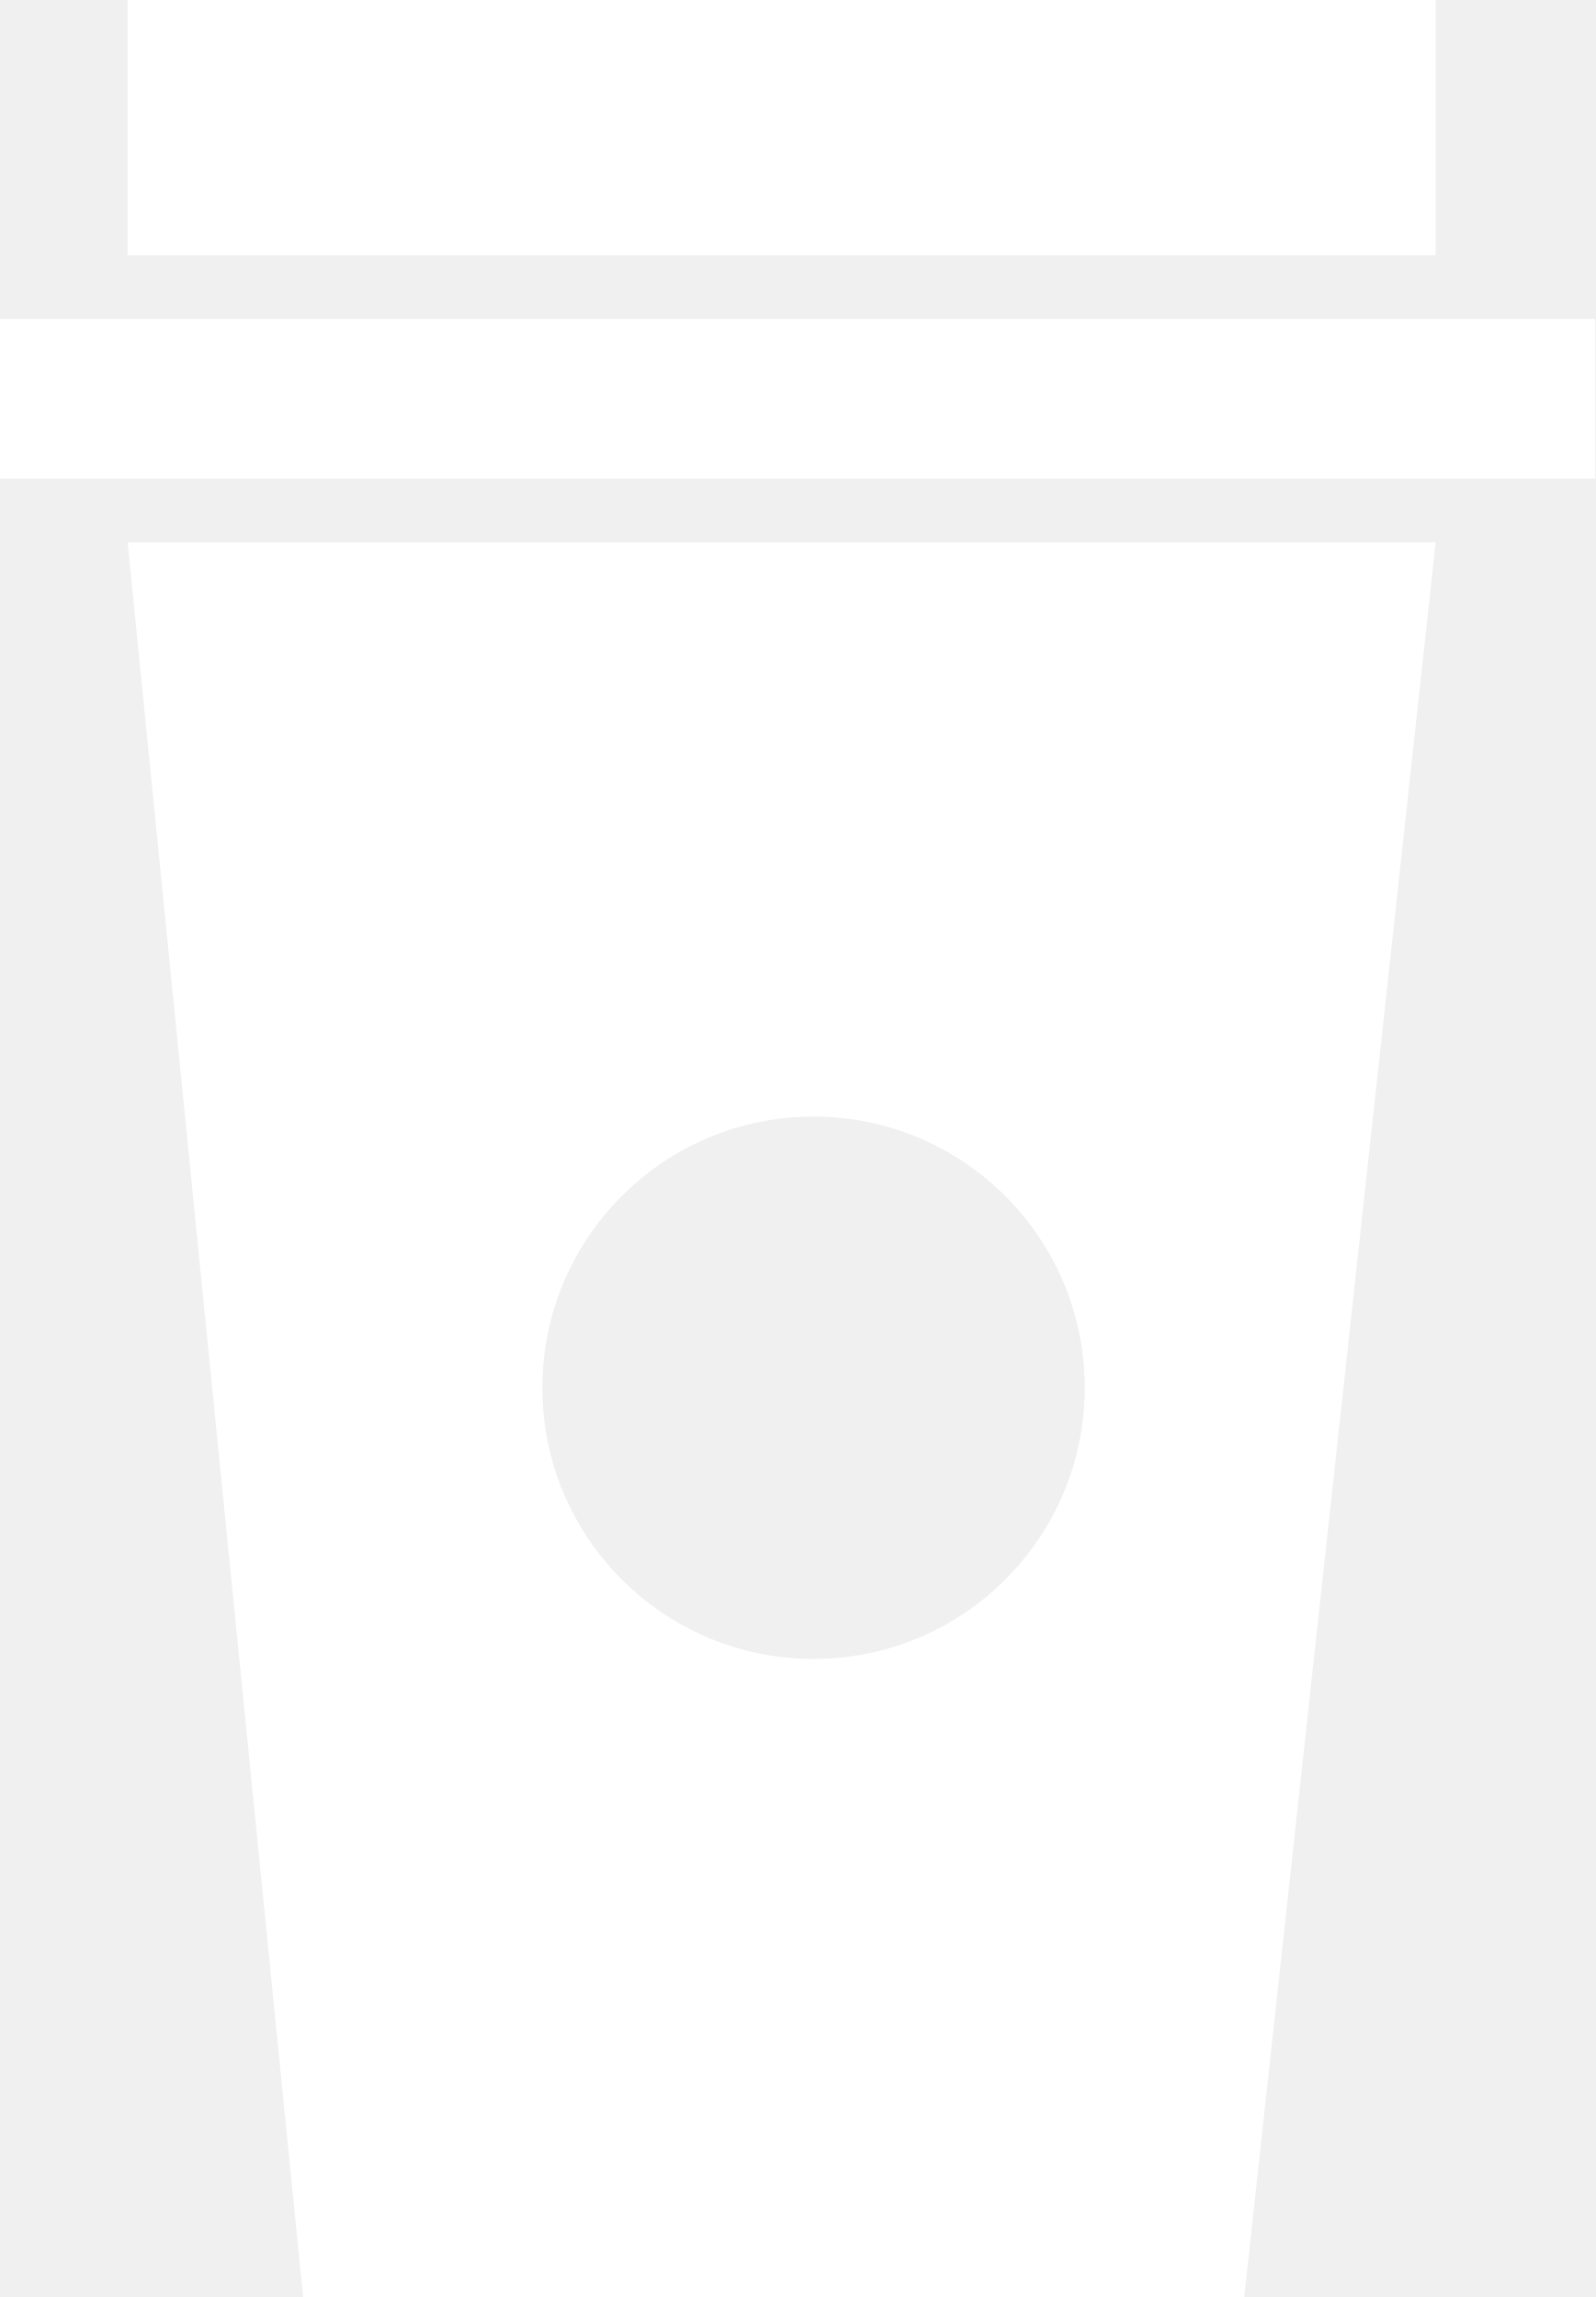
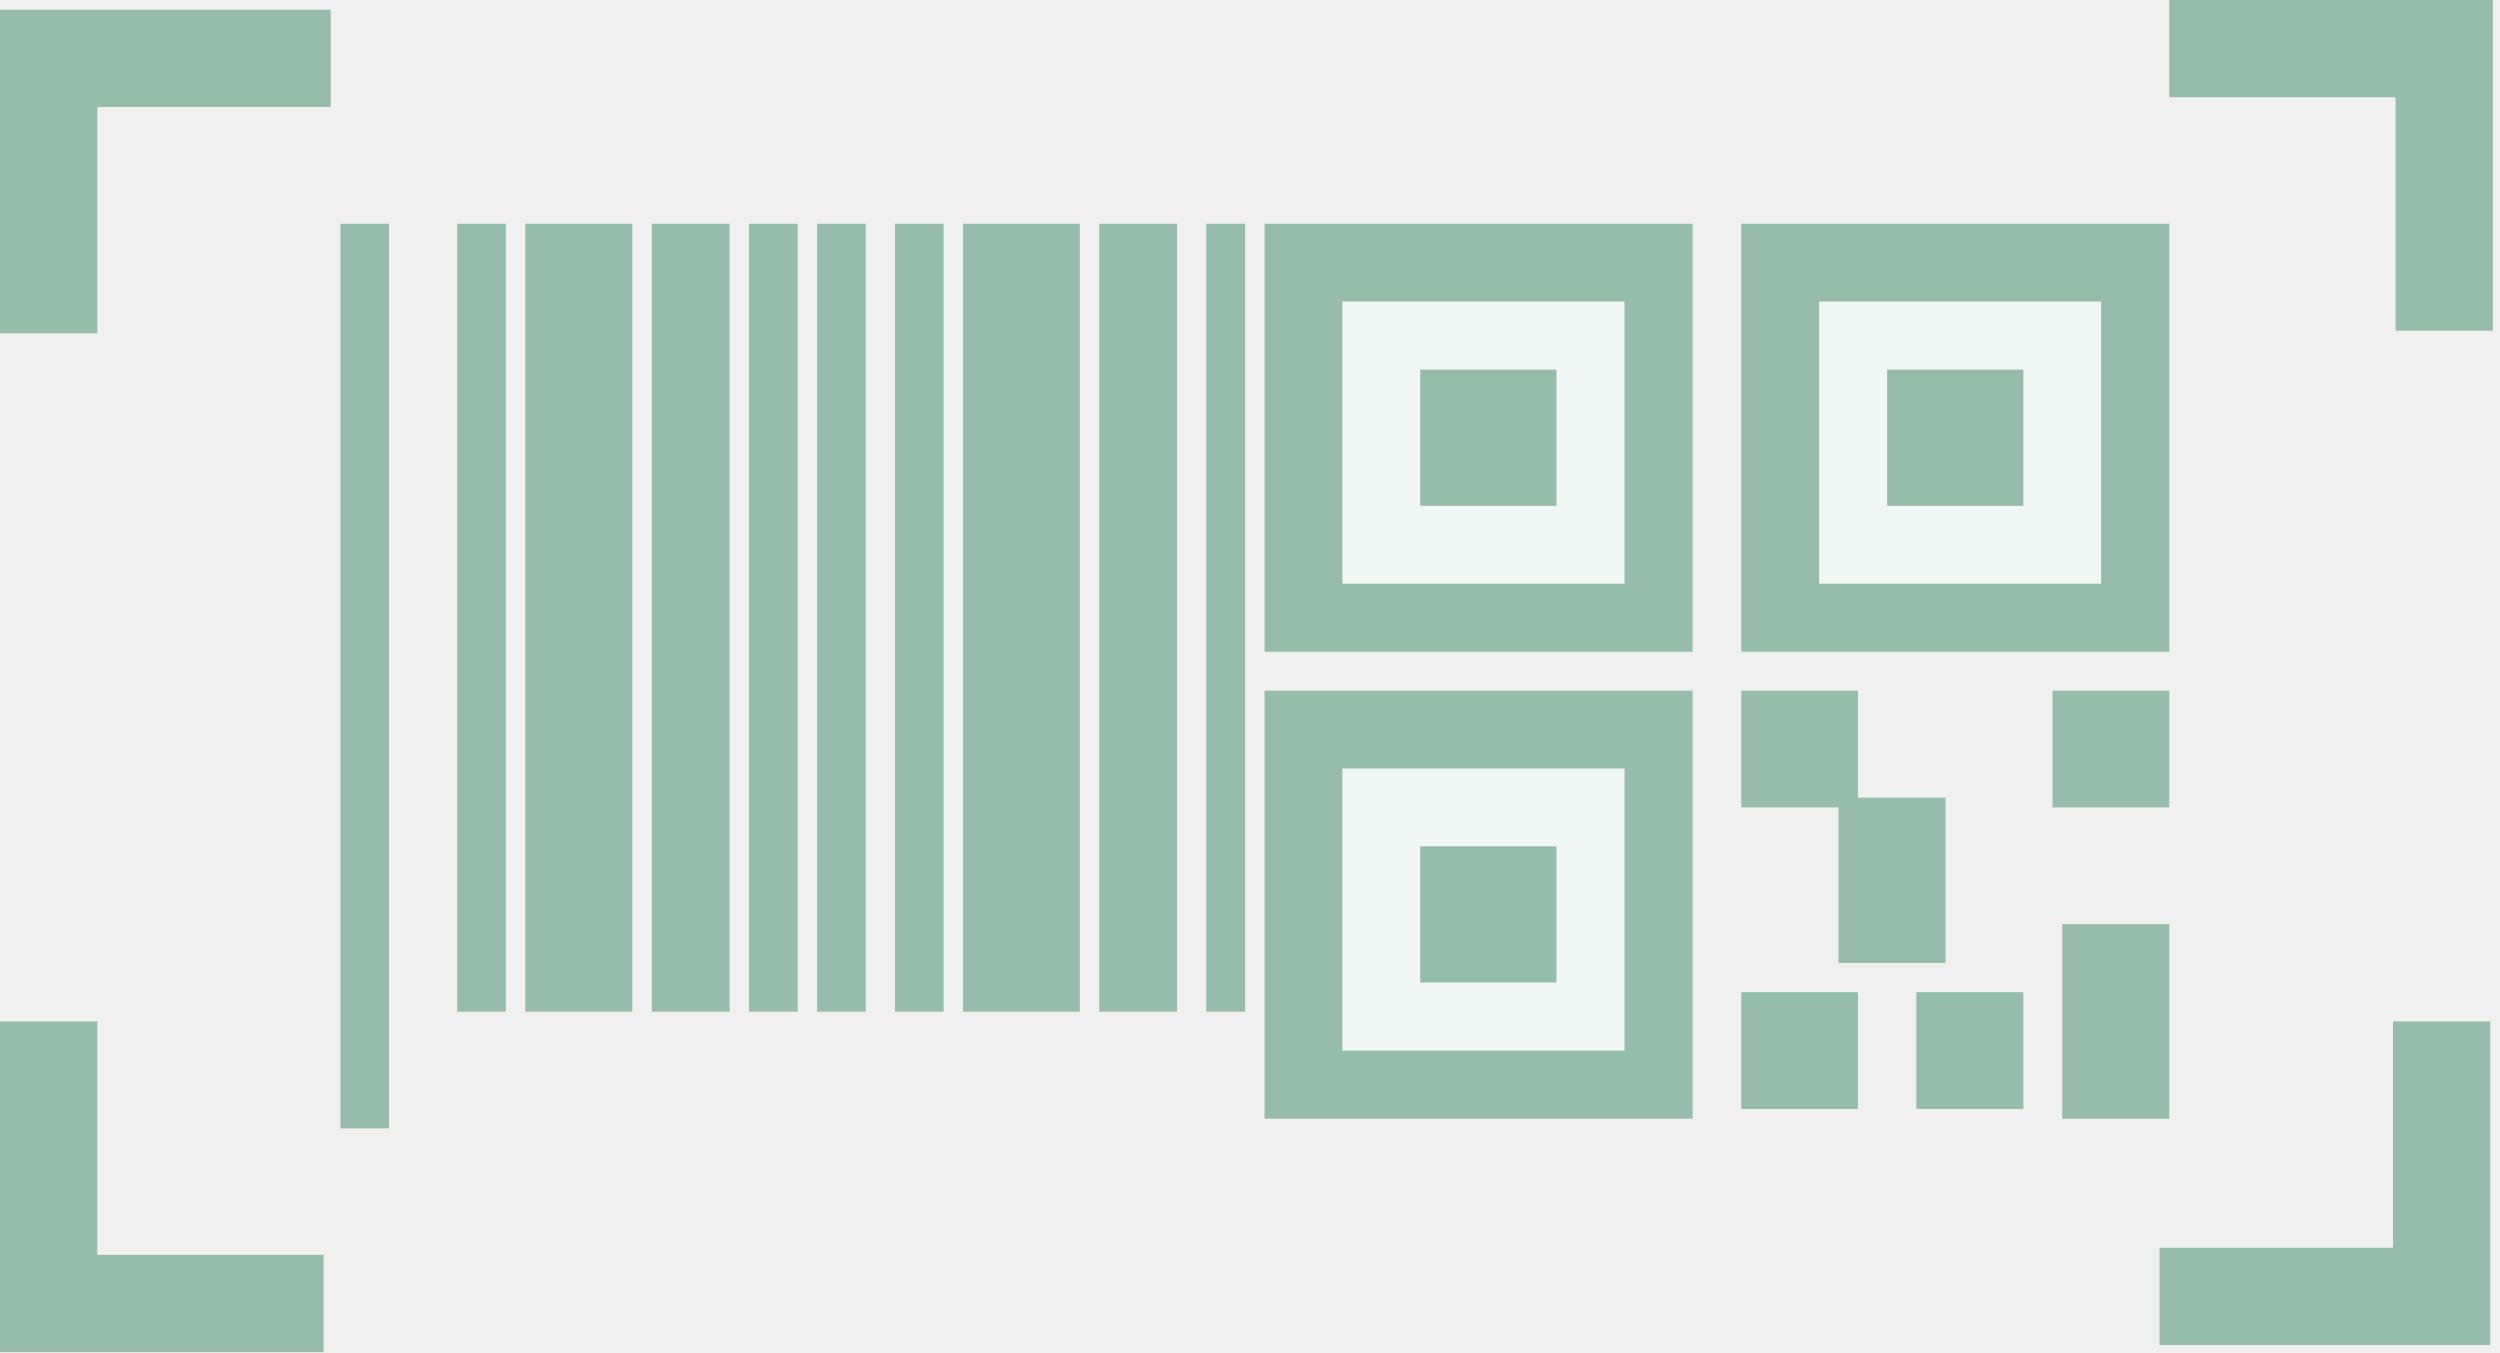
- <svg xmlns="http://www.w3.org/2000/svg" width="50px" height="72px" viewBox="0 0 50 72" version="1.1">
+ <svg xmlns="http://www.w3.org/2000/svg" width="257px" height="139px" viewBox="0 0 257 139" version="1.1">
  <defs />
  <g id="Page-1" stroke="none" stroke-width="1" fill="none" fill-rule="evenodd">
-     <g id="Group-3" fill="#FFFFFF">
-       <rect id="Rectangle-6" x="0" y="10" width="50" height="5" />
-       <path d="M4,17 L45,17 L39,72 L9.5,72 L4,17 Z M25.5,52 C30.194,52 34,48.194 34,43.5 C34,38.806 30.194,35 25.5,35 C20.806,35 17,38.806 17,43.5 C17,48.194 20.806,52 25.5,52 Z" id="Combined-Shape" />
-       <rect id="Rectangle-6-Copy" x="4" y="0" width="41" height="8" />
+     <g id="Group-10" transform="translate(5, 5)">
+       <g id="Group-9" transform="translate(30, 18)">
+         <rect id="Rectangle-11" fill="#96BCAC" x="0" y="0" width="5" height="93" />
+         <rect id="Rectangle-11-Copy" fill="#96BCAC" x="12" y="0" width="5" height="81" />
+         <rect id="Rectangle-11-Copy-2" fill="#96BCAC" x="19" y="0" width="11" height="81" />
+         <rect id="Rectangle-11-Copy-3" fill="#96BCAC" x="32" y="0" width="8" height="81" />
+         <rect id="Rectangle-11-Copy-4" fill="#96BCAC" x="42" y="0" width="5" height="81" />
+         <rect id="Rectangle-11-Copy-5" fill="#96BCAC" x="49" y="0" width="5" height="81" />
+         <rect id="Rectangle-11-Copy-6" fill="#96BCAC" x="57" y="0" width="5" height="81" />
+         <rect id="Rectangle-11-Copy-7" fill="#96BCAC" x="64" y="0" width="12" height="81" />
+         <rect id="Rectangle-11-Copy-8" fill="#96BCAC" x="78" y="0" width="8" height="81" />
+         <rect id="Rectangle-11-Copy-18" fill="#96BCAC" x="95" y="0" width="44" height="44" />
+         <rect id="Rectangle-11-Copy-21" fill="#F0F7F4" x="103" y="8" width="29" height="29" />
+         <rect id="Rectangle-11-Copy-18" fill="#96BCAC" x="111" y="15" width="14" height="14" />
+         <rect id="Rectangle-11-Copy-20" fill="#96BCAC" x="144" y="0" width="44" height="44" />
+         <rect id="Rectangle-11-Copy-19" fill="#96BCAC" x="95" y="48" width="44" height="44" />
+         <rect id="Rectangle-11-Copy-22" fill="#F0F7F4" x="103" y="56" width="29" height="29" />
+         <rect id="Rectangle-11-Copy-23" fill="#96BCAC" x="111" y="64" width="14" height="14" />
+         <rect id="Rectangle-11-Copy-22" fill="#F0F7F4" x="152" y="8" width="29" height="29" />
+         <rect id="Rectangle-11-Copy-23" fill="#96BCAC" x="159" y="15" width="14" height="14" />
+         <rect id="Rectangle-11-Copy-24" fill="#96BCAC" x="144" y="48" width="12" height="12" />
+         <rect id="Rectangle-11-Copy-29" fill="#96BCAC" x="176" y="48" width="12" height="12" />
+         <rect id="Rectangle-11-Copy-26" fill="#96BCAC" x="154" y="59" width="11" height="17" />
+         <rect id="Rectangle-11-Copy-27" fill="#96BCAC" x="177" y="72" width="11" height="20" />
+         <rect id="Rectangle-11-Copy-28" fill="#96BCAC" x="162" y="79" width="11" height="12" />
+         <rect id="Rectangle-11-Copy-25" fill="#96BCAC" x="144" y="79" width="12" height="12" />
+         <rect id="Rectangle-11-Copy-9" fill="#96BCAC" x="89" y="0" width="4" height="81" />
+       </g>
+       <polyline id="Path-9" stroke="#96BCAC" stroke-width="10" points="0 29.268 0 1 29 1" />
+       <polyline id="Path-9-Copy" stroke="#96BCAC" stroke-width="10" transform="translate(14.1341, 114.5) rotate(-90) translate(-14.1341, -114.5) " points="-0.366 128.634 -0.366 100.366 28.634 100.366" />
+       <polyline id="Path-9-Copy-2" stroke="#96BCAC" stroke-width="10" transform="translate(232.1341, 14.5) rotate(-270) translate(-232.1341, -14.5) " points="217.634 28.634 217.634 0.366 246.634 0.366" />
+       <polyline id="Path-9-Copy-3" stroke="#96BCAC" stroke-width="10" transform="translate(231.5, 114.1341) rotate(-180) translate(-231.5, -114.1341) " points="217 128.268 217 100 246 100" />
    </g>
  </g>
</svg>
